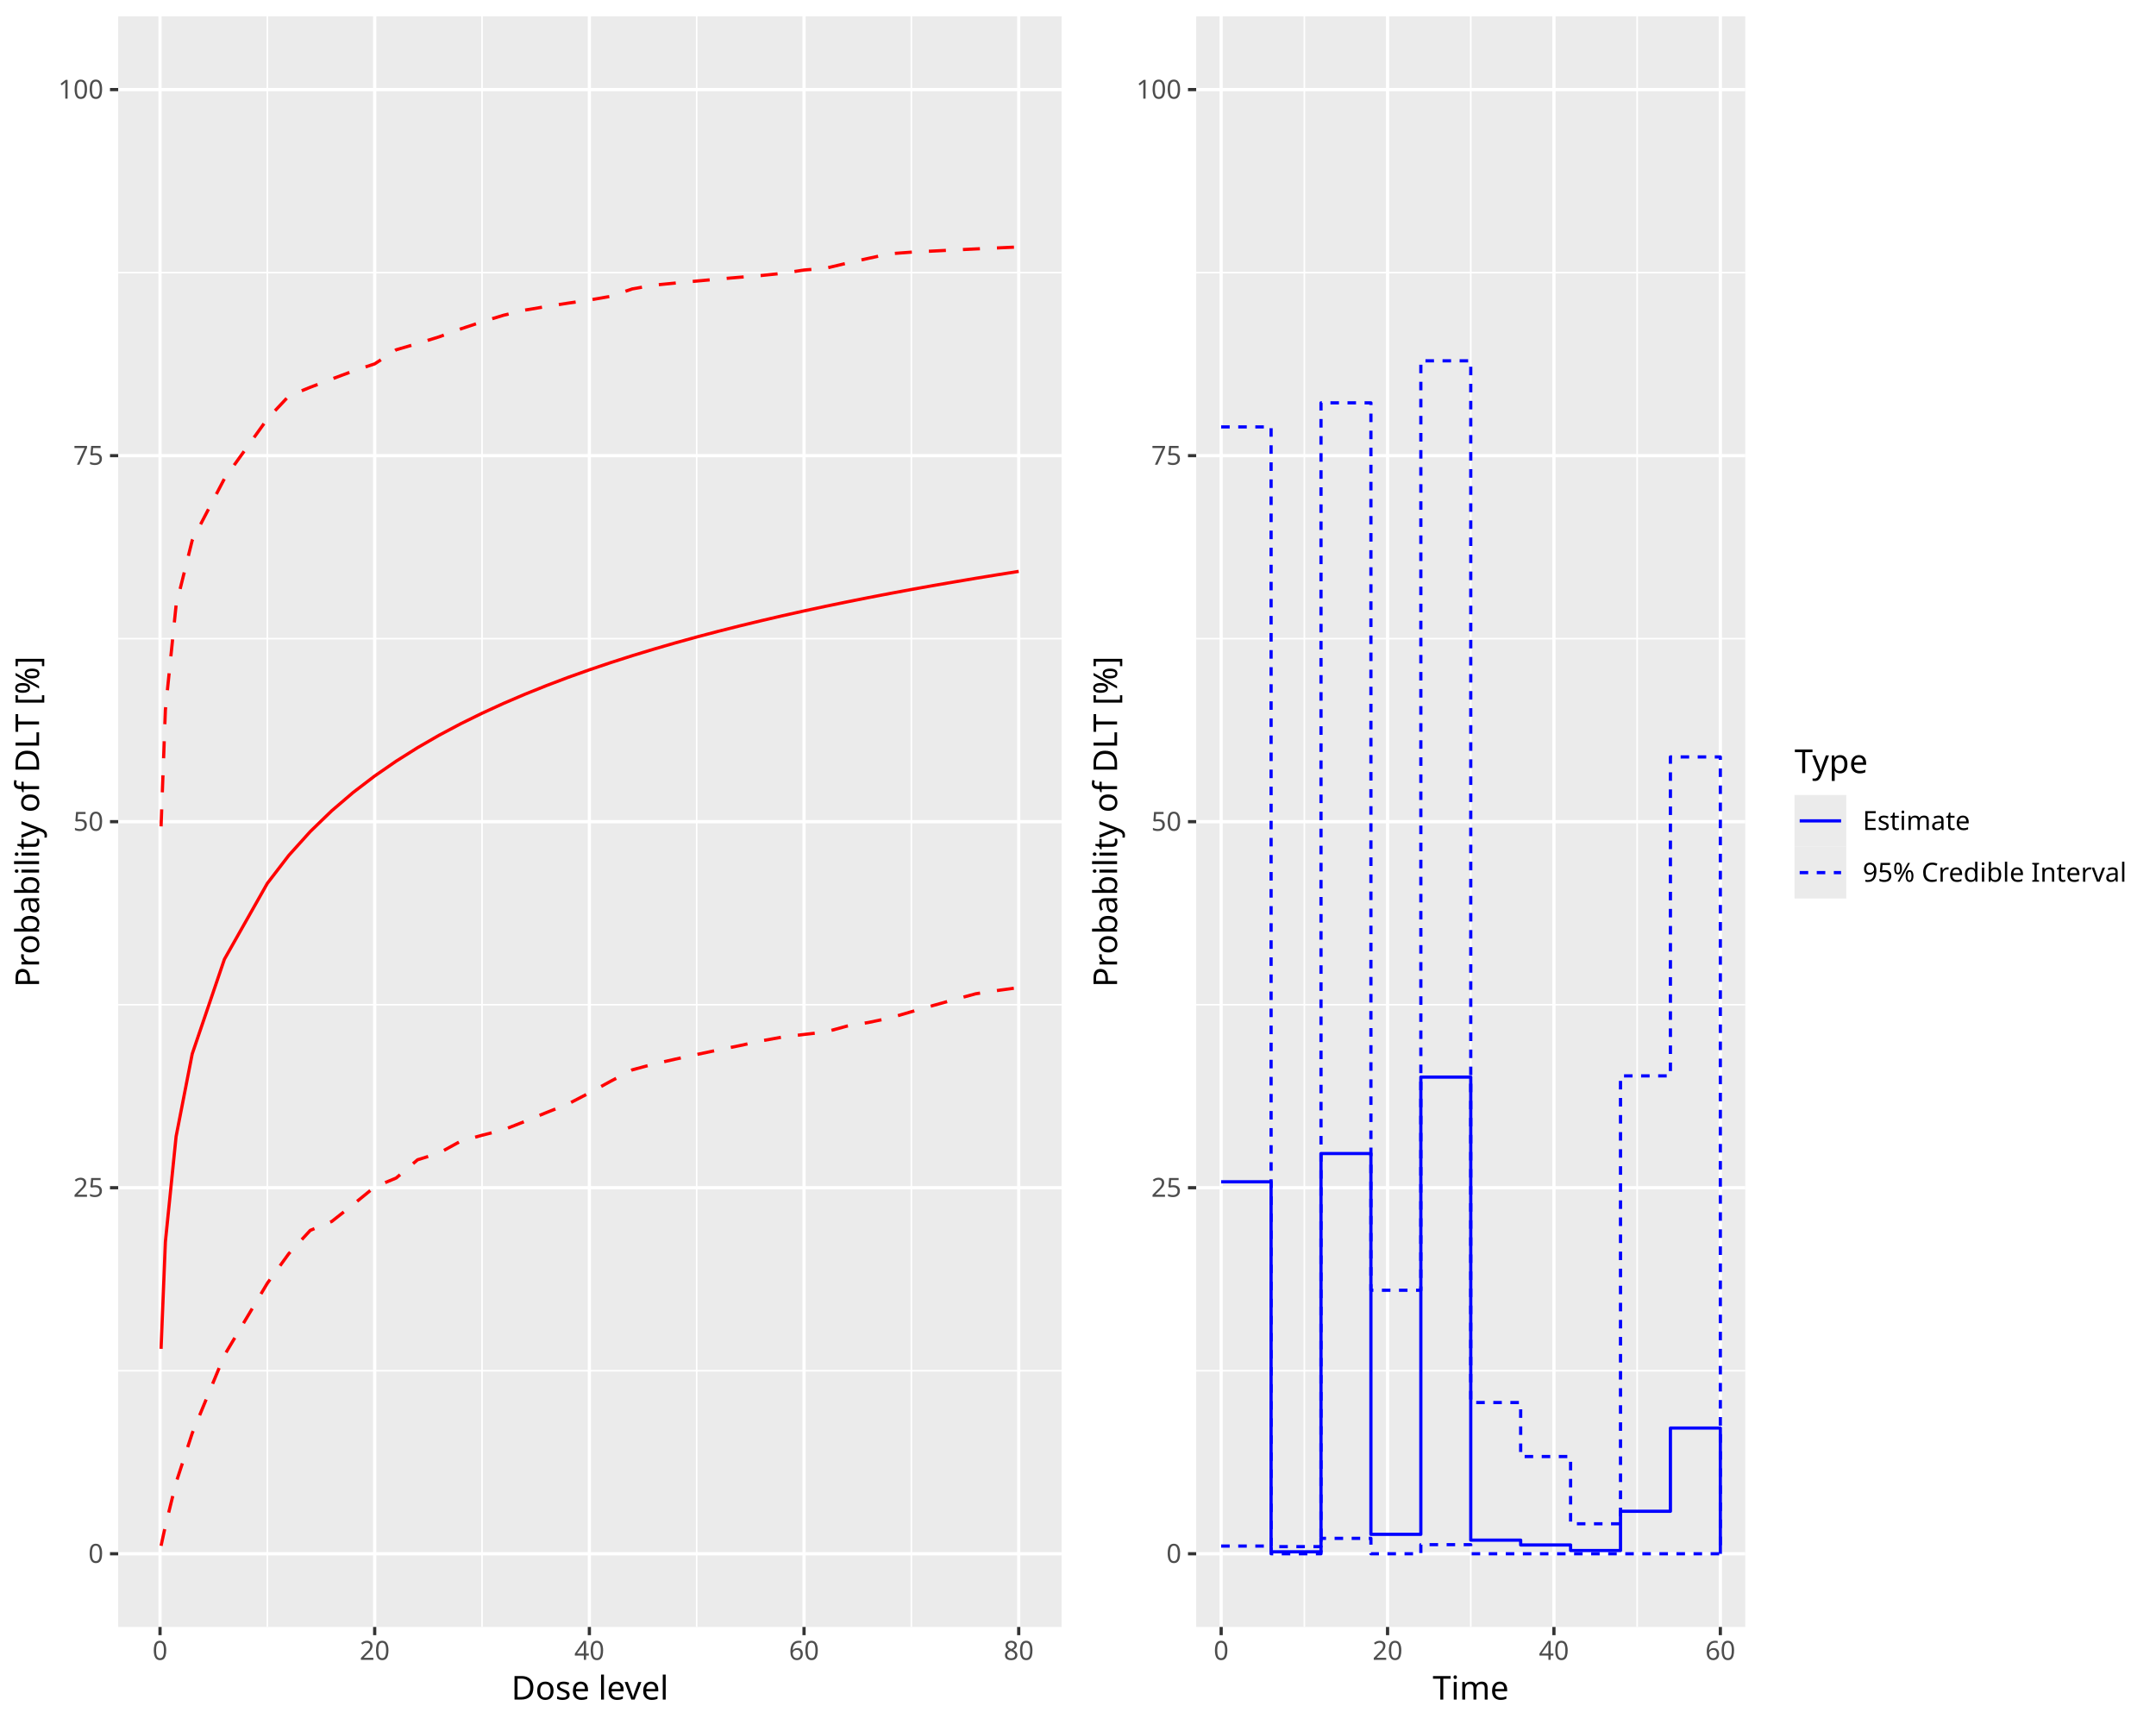
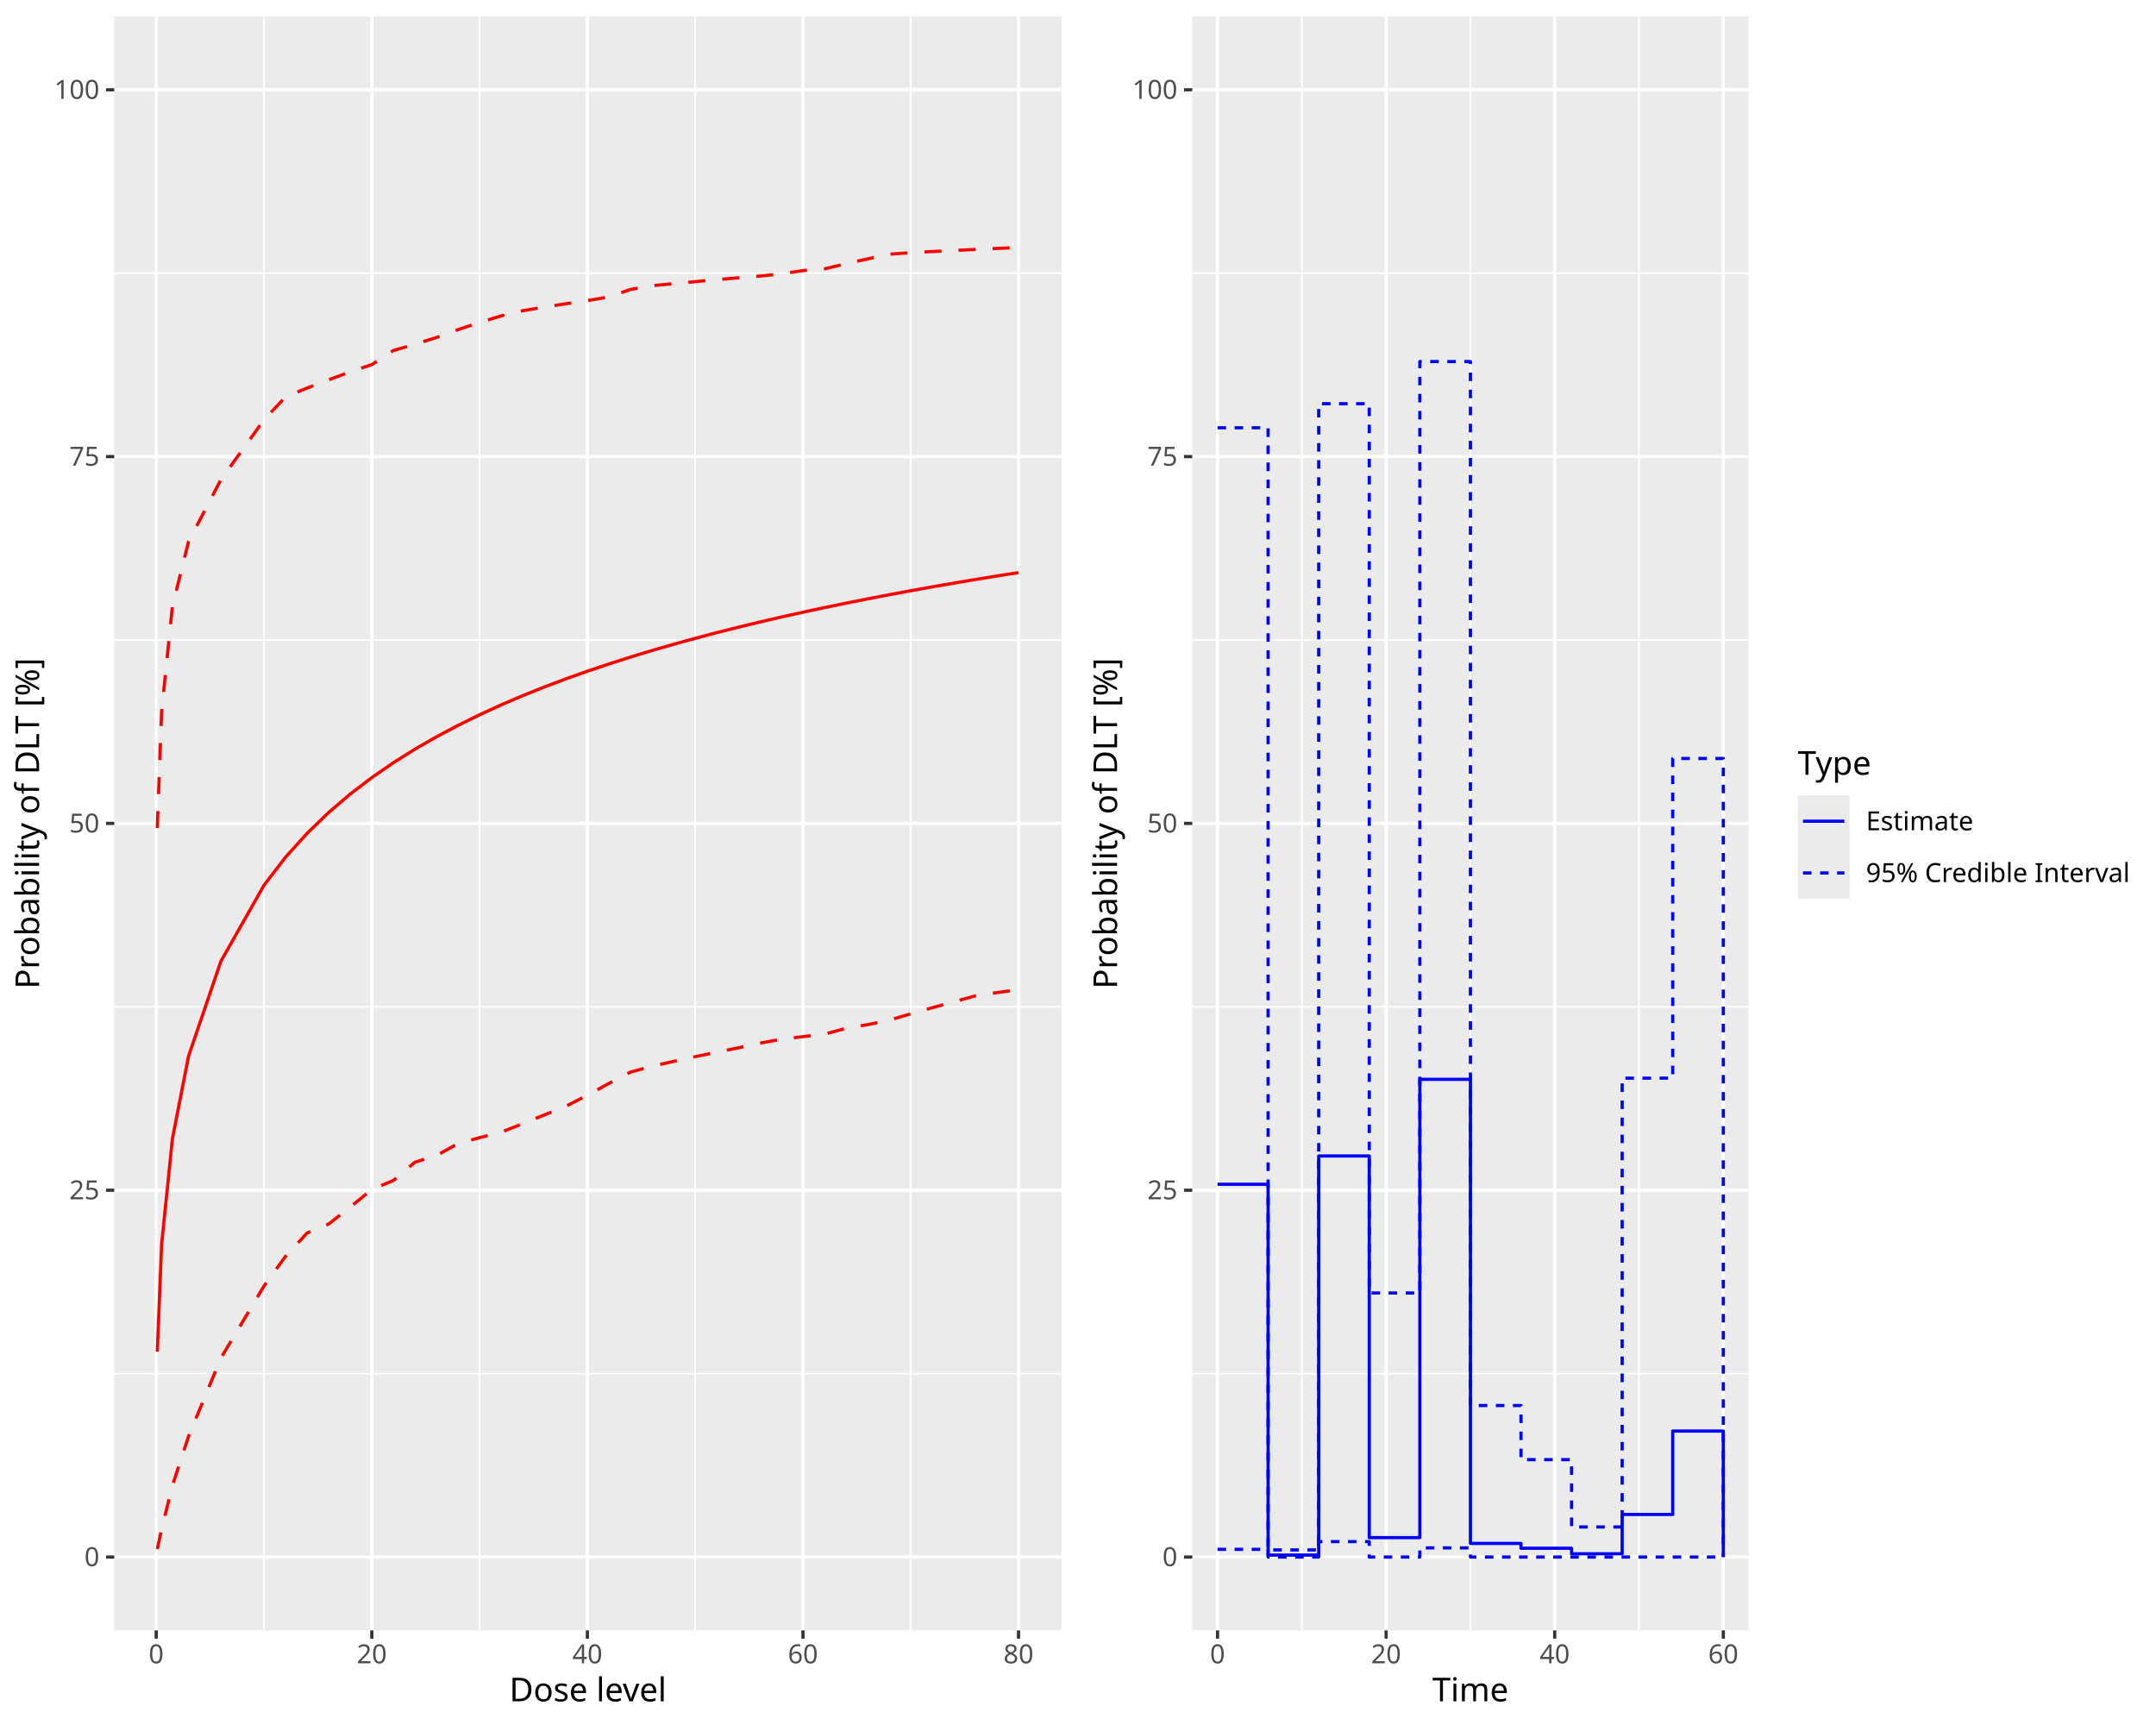
<svg xmlns="http://www.w3.org/2000/svg" class="svglite" data-engine-version="2.0" width="720.00pt" height="576.00pt" viewBox="0 0 720.00 576.00">
  <defs>
    <style type="text/css">
    .svglite line, .svglite polyline, .svglite polygon, .svglite path, .svglite rect, .svglite circle {
      fill: none;
      stroke: #000000;
      stroke-linecap: round;
      stroke-linejoin: round;
      stroke-miterlimit: 10.00;
    }
  </style>
  </defs>
  <rect width="100%" height="100%" style="stroke: none; fill: #FFFFFF;" />
  <defs>
    <clipPath id="cpMC4wMHw3MjAuMDB8MC4wMHw1NzYuMDA=">
      <rect x="0.00" y="0.00" width="720.00" height="576.00" />
    </clipPath>
  </defs>
  <g clip-path="url(#cpMC4wMHw3MjAuMDB8MC4wMHw1NzYuMDA=)">
</g>
  <defs>
    <clipPath id="cpMC4wMHwzNjAuMDB8MC4wMHw1NzYuMDA=">
-       <rect x="0" y="0.00" width="360.00" height="576.00" />
+       <rect x="0.00" y="0.00" width="360.00" height="576.00" />
    </clipPath>
  </defs>
  <g clip-path="url(#cpMC4wMHwzNjAuMDB8MC4wMHw1NzYuMDA=)">
-     <rect x="0" y="0.00" width="360.00" height="576.00" style="stroke-width: 1.07; stroke: #FFFFFF; fill: #FFFFFF;" />
+     <rect x="0.00" y="0.00" width="360.00" height="576.00" style="stroke-width: 1.07; stroke: #FFFFFF; fill: #FFFFFF;" />
  </g>
  <g clip-path="url(#cpMC4wMHw3MjAuMDB8MC4wMHw1NzYuMDA=)">
</g>
  <defs>
-     <clipPath id="cpMzkuNDd8MzU0LjUyfDUuNDh8NTQzLjI3">
-       <rect x="39.47" y="5.48" width="315.05" height="537.79" />
+     <clipPath id="cpMzguMTV8MzU0LjUyfDUuNDh8NTQ0LjQy">
+       <rect x="38.15" y="5.48" width="316.37" height="538.94" />
    </clipPath>
  </defs>
-   <g clip-path="url(#cpMzkuNDd8MzU0LjUyfDUuNDh8NTQzLjI3)">
-     <rect x="39.47" y="5.48" width="315.05" height="537.79" style="stroke-width: 1.07; stroke: none; fill: #EBEBEB;" />
-     <polyline points="39.47,457.71 354.52,457.71 " style="stroke-width: 0.53; stroke: #FFFFFF; stroke-linecap: butt;" />
-     <polyline points="39.47,335.49 354.52,335.49 " style="stroke-width: 0.53; stroke: #FFFFFF; stroke-linecap: butt;" />
-     <polyline points="39.47,213.26 354.52,213.26 " style="stroke-width: 0.53; stroke: #FFFFFF; stroke-linecap: butt;" />
-     <polyline points="39.47,91.04 354.52,91.04 " style="stroke-width: 0.53; stroke: #FFFFFF; stroke-linecap: butt;" />
-     <polyline points="89.28,543.27 89.28,5.48 " style="stroke-width: 0.53; stroke: #FFFFFF; stroke-linecap: butt;" />
-     <polyline points="160.97,543.27 160.97,5.48 " style="stroke-width: 0.53; stroke: #FFFFFF; stroke-linecap: butt;" />
-     <polyline points="232.66,543.27 232.66,5.48 " style="stroke-width: 0.53; stroke: #FFFFFF; stroke-linecap: butt;" />
-     <polyline points="304.35,543.27 304.35,5.48 " style="stroke-width: 0.53; stroke: #FFFFFF; stroke-linecap: butt;" />
-     <polyline points="39.47,518.82 354.52,518.82 " style="stroke-width: 1.07; stroke: #FFFFFF; stroke-linecap: butt;" />
-     <polyline points="39.47,396.60 354.52,396.60 " style="stroke-width: 1.07; stroke: #FFFFFF; stroke-linecap: butt;" />
-     <polyline points="39.47,274.37 354.52,274.37 " style="stroke-width: 1.07; stroke: #FFFFFF; stroke-linecap: butt;" />
-     <polyline points="39.47,152.15 354.52,152.15 " style="stroke-width: 1.07; stroke: #FFFFFF; stroke-linecap: butt;" />
-     <polyline points="39.47,29.92 354.52,29.92 " style="stroke-width: 1.07; stroke: #FFFFFF; stroke-linecap: butt;" />
-     <polyline points="53.44,543.27 53.44,5.48 " style="stroke-width: 1.07; stroke: #FFFFFF; stroke-linecap: butt;" />
-     <polyline points="125.13,543.27 125.13,5.48 " style="stroke-width: 1.07; stroke: #FFFFFF; stroke-linecap: butt;" />
-     <polyline points="196.82,543.27 196.82,5.48 " style="stroke-width: 1.07; stroke: #FFFFFF; stroke-linecap: butt;" />
-     <polyline points="268.51,543.27 268.51,5.48 " style="stroke-width: 1.07; stroke: #FFFFFF; stroke-linecap: butt;" />
-     <polyline points="340.20,543.27 340.20,5.48 " style="stroke-width: 1.07; stroke: #FFFFFF; stroke-linecap: butt;" />
-     <polyline points="53.79,516.16 55.23,509.53 58.81,495.04 64.19,478.59 74.94,452.53 89.28,428.49 96.45,418.61 103.62,410.83 110.79,407.86 117.96,402.19 125.13,396.33 132.30,393.36 139.46,387.26 146.63,385.03 153.80,381.07 160.97,379.08 168.14,377.26 175.31,374.44 182.48,371.50 189.65,368.65 196.82,364.93 203.99,361.01 211.16,357.23 218.33,355.29 225.49,353.67 232.66,352.11 239.83,350.60 247.00,349.15 254.17,347.57 261.34,346.28 268.51,345.42 275.68,344.59 282.85,342.63 290.02,341.42 297.19,339.92 304.35,337.83 311.52,335.78 318.69,333.78 325.86,331.83 333.03,330.75 340.20,329.76 " style="stroke-width: 1.07; stroke: #FF0000; stroke-dasharray: 5.69,5.69; stroke-linecap: butt;" />
-     <polyline points="53.79,450.39 55.23,414.67 58.81,379.48 64.19,351.91 74.94,320.31 89.28,294.96 96.45,285.62 103.62,277.66 110.79,270.72 117.96,264.59 125.13,259.11 132.30,254.16 139.46,249.65 146.63,245.51 153.80,241.70 160.97,238.17 168.14,234.88 175.31,231.81 182.48,228.93 189.65,226.21 196.82,223.66 203.99,221.24 211.16,218.94 218.33,216.76 225.49,214.68 232.66,212.70 239.83,210.81 247.00,209.00 254.17,207.27 261.34,205.60 268.51,204.00 275.68,202.46 282.85,200.98 290.02,199.55 297.19,198.17 304.35,196.84 311.52,195.55 318.69,194.31 325.86,193.10 333.03,191.93 340.20,190.79 " style="stroke-width: 1.07; stroke: #FF0000; stroke-linecap: butt;" />
-     <polyline points="53.79,275.94 55.23,237.07 58.81,202.07 64.19,180.44 74.94,159.84 89.28,139.89 96.45,132.23 103.62,129.31 110.79,126.56 117.96,123.89 125.13,121.50 132.30,116.80 139.46,114.70 146.63,112.48 153.80,109.85 160.97,107.46 168.14,105.27 175.31,103.54 182.48,102.34 189.65,101.23 196.82,100.19 203.99,98.93 211.16,96.47 218.33,95.22 225.49,94.52 232.66,93.85 239.83,93.19 247.00,92.58 254.17,92.00 261.34,91.26 268.51,90.16 275.68,89.59 282.85,87.87 290.02,86.26 297.19,84.73 304.35,84.20 311.52,83.83 318.69,83.47 325.86,83.12 333.03,82.79 340.20,82.46 " style="stroke-width: 1.07; stroke: #FF0000; stroke-dasharray: 5.69,5.69; stroke-linecap: butt;" />
+   <g clip-path="url(#cpMzguMTV8MzU0LjUyfDUuNDh8NTQ0LjQy)">
+     <rect x="38.15" y="5.48" width="316.37" height="538.94" style="stroke-width: 1.07; stroke: none; fill: #EBEBEB;" />
+     <polyline points="38.15,458.68 354.52,458.68 " style="stroke-width: 0.53; stroke: #FFFFFF; stroke-linecap: butt;" />
+     <polyline points="38.15,336.19 354.52,336.19 " style="stroke-width: 0.53; stroke: #FFFFFF; stroke-linecap: butt;" />
+     <polyline points="38.15,213.71 354.52,213.71 " style="stroke-width: 0.53; stroke: #FFFFFF; stroke-linecap: butt;" />
+     <polyline points="38.15,91.22 354.52,91.22 " style="stroke-width: 0.53; stroke: #FFFFFF; stroke-linecap: butt;" />
+     <polyline points="88.17,544.42 88.17,5.48 " style="stroke-width: 0.53; stroke: #FFFFFF; stroke-linecap: butt;" />
+     <polyline points="160.16,544.42 160.16,5.48 " style="stroke-width: 0.53; stroke: #FFFFFF; stroke-linecap: butt;" />
+     <polyline points="232.15,544.42 232.15,5.48 " style="stroke-width: 0.53; stroke: #FFFFFF; stroke-linecap: butt;" />
+     <polyline points="304.14,544.42 304.14,5.48 " style="stroke-width: 0.53; stroke: #FFFFFF; stroke-linecap: butt;" />
+     <polyline points="38.15,519.92 354.52,519.92 " style="stroke-width: 1.07; stroke: #FFFFFF; stroke-linecap: butt;" />
+     <polyline points="38.15,397.43 354.52,397.43 " style="stroke-width: 1.07; stroke: #FFFFFF; stroke-linecap: butt;" />
+     <polyline points="38.15,274.95 354.52,274.95 " style="stroke-width: 1.07; stroke: #FFFFFF; stroke-linecap: butt;" />
+     <polyline points="38.15,152.46 354.52,152.46 " style="stroke-width: 1.07; stroke: #FFFFFF; stroke-linecap: butt;" />
+     <polyline points="38.15,29.98 354.52,29.98 " style="stroke-width: 1.07; stroke: #FFFFFF; stroke-linecap: butt;" />
+     <polyline points="52.17,544.42 52.17,5.48 " style="stroke-width: 1.07; stroke: #FFFFFF; stroke-linecap: butt;" />
+     <polyline points="124.17,544.42 124.17,5.48 " style="stroke-width: 1.07; stroke: #FFFFFF; stroke-linecap: butt;" />
+     <polyline points="196.16,544.42 196.16,5.48 " style="stroke-width: 1.07; stroke: #FFFFFF; stroke-linecap: butt;" />
+     <polyline points="268.15,544.42 268.15,5.48 " style="stroke-width: 1.07; stroke: #FFFFFF; stroke-linecap: butt;" />
+     <polyline points="340.14,544.42 340.14,5.48 " style="stroke-width: 1.07; stroke: #FFFFFF; stroke-linecap: butt;" />
+     <polyline points="52.53,517.25 53.97,510.61 57.57,496.09 62.97,479.60 73.77,453.48 88.17,429.40 95.37,419.49 102.57,411.70 109.77,408.72 116.97,403.04 124.17,397.17 131.36,394.19 138.56,388.08 145.76,385.85 152.96,381.87 160.16,379.88 167.36,378.05 174.56,375.22 181.76,372.29 188.96,369.42 196.16,365.70 203.36,361.77 210.56,357.98 217.75,356.03 224.95,354.41 232.15,352.85 239.35,351.34 246.55,349.89 253.75,348.31 260.95,347.01 268.15,346.15 275.35,345.32 282.55,343.35 289.75,342.14 296.95,340.64 304.14,338.54 311.34,336.49 318.54,334.49 325.74,332.53 332.94,331.44 340.14,330.45 " style="stroke-width: 1.07; stroke: #FF0000; stroke-dasharray: 5.69,5.69; stroke-linecap: butt;" />
+     <polyline points="52.53,451.34 53.97,415.54 57.57,380.28 62.97,352.65 73.77,320.98 88.17,295.58 95.37,286.22 102.57,278.24 109.77,271.29 116.97,265.14 124.17,259.65 131.36,254.69 138.56,250.17 145.76,246.03 152.96,242.21 160.16,238.67 167.36,235.37 174.56,232.29 181.76,229.40 188.96,226.69 196.16,224.12 203.36,221.70 210.56,219.40 217.75,217.21 224.95,215.13 232.15,213.15 239.35,211.25 246.55,209.44 253.75,207.70 260.95,206.03 268.15,204.43 275.35,202.89 282.55,201.40 289.75,199.97 296.95,198.59 304.14,197.25 311.34,195.96 318.54,194.71 325.74,193.50 332.94,192.33 340.14,191.19 " style="stroke-width: 1.07; stroke: #FF0000; stroke-linecap: butt;" />
+     <polyline points="52.53,276.52 53.97,237.56 57.57,202.49 62.97,180.82 73.77,160.17 88.17,140.17 95.37,132.50 102.57,129.57 109.77,126.82 116.97,124.15 124.17,121.75 131.36,117.04 138.56,114.94 145.76,112.71 152.96,110.07 160.16,107.67 167.36,105.48 174.56,103.75 181.76,102.55 188.96,101.43 196.16,100.39 203.36,99.13 210.56,96.66 217.75,95.41 224.95,94.71 232.15,94.04 239.35,93.38 246.55,92.77 253.75,92.19 260.95,91.45 268.15,90.34 275.35,89.77 282.55,88.05 289.75,86.44 296.95,84.89 304.14,84.37 311.34,83.99 318.54,83.64 325.74,83.29 332.94,82.95 340.14,82.63 " style="stroke-width: 1.07; stroke: #FF0000; stroke-dasharray: 5.69,5.69; stroke-linecap: butt;" />
  </g>
  <g clip-path="url(#cpMC4wMHw3MjAuMDB8MC4wMHw1NzYuMDA=)">
-     <text x="34.54" y="521.85" text-anchor="end" style="font-size: 8.80px; fill: #4D4D4D; font-family: sans;" textLength="4.89px" lengthAdjust="spacingAndGlyphs">0</text>
-     <text x="34.54" y="399.63" text-anchor="end" style="font-size: 8.80px; fill: #4D4D4D; font-family: sans;" textLength="9.79px" lengthAdjust="spacingAndGlyphs">25</text>
-     <text x="34.54" y="277.40" text-anchor="end" style="font-size: 8.80px; fill: #4D4D4D; font-family: sans;" textLength="9.79px" lengthAdjust="spacingAndGlyphs">50</text>
-     <text x="34.54" y="155.18" text-anchor="end" style="font-size: 8.80px; fill: #4D4D4D; font-family: sans;" textLength="9.79px" lengthAdjust="spacingAndGlyphs">75</text>
-     <text x="34.54" y="32.95" text-anchor="end" style="font-size: 8.80px; fill: #4D4D4D; font-family: sans;" textLength="14.68px" lengthAdjust="spacingAndGlyphs">100</text>
-     <polyline points="36.73,518.82 39.47,518.82 " style="stroke-width: 1.07; stroke: #333333; stroke-linecap: butt;" />
-     <polyline points="36.73,396.60 39.47,396.60 " style="stroke-width: 1.07; stroke: #333333; stroke-linecap: butt;" />
-     <polyline points="36.73,274.37 39.47,274.37 " style="stroke-width: 1.07; stroke: #333333; stroke-linecap: butt;" />
-     <polyline points="36.73,152.15 39.47,152.15 " style="stroke-width: 1.07; stroke: #333333; stroke-linecap: butt;" />
-     <polyline points="36.73,29.92 39.47,29.92 " style="stroke-width: 1.07; stroke: #333333; stroke-linecap: butt;" />
-     <polyline points="53.44,546.01 53.44,543.27 " style="stroke-width: 1.07; stroke: #333333; stroke-linecap: butt;" />
-     <polyline points="125.13,546.01 125.13,543.27 " style="stroke-width: 1.07; stroke: #333333; stroke-linecap: butt;" />
-     <polyline points="196.82,546.01 196.82,543.27 " style="stroke-width: 1.07; stroke: #333333; stroke-linecap: butt;" />
-     <polyline points="268.51,546.01 268.51,543.27 " style="stroke-width: 1.07; stroke: #333333; stroke-linecap: butt;" />
-     <polyline points="340.20,546.01 340.20,543.27 " style="stroke-width: 1.07; stroke: #333333; stroke-linecap: butt;" />
-     <text x="53.44" y="554.25" text-anchor="middle" style="font-size: 8.80px; fill: #4D4D4D; font-family: sans;" textLength="4.89px" lengthAdjust="spacingAndGlyphs">0</text>
-     <text x="125.13" y="554.25" text-anchor="middle" style="font-size: 8.80px; fill: #4D4D4D; font-family: sans;" textLength="9.79px" lengthAdjust="spacingAndGlyphs">20</text>
-     <text x="196.82" y="554.25" text-anchor="middle" style="font-size: 8.80px; fill: #4D4D4D; font-family: sans;" textLength="9.79px" lengthAdjust="spacingAndGlyphs">40</text>
-     <text x="268.51" y="554.25" text-anchor="middle" style="font-size: 8.80px; fill: #4D4D4D; font-family: sans;" textLength="9.79px" lengthAdjust="spacingAndGlyphs">60</text>
-     <text x="340.20" y="554.25" text-anchor="middle" style="font-size: 8.80px; fill: #4D4D4D; font-family: sans;" textLength="9.79px" lengthAdjust="spacingAndGlyphs">80</text>
-     <text x="197.00" y="567.52" text-anchor="middle" style="font-size: 11.00px; font-family: sans;" textLength="51.37px" lengthAdjust="spacingAndGlyphs">Dose level</text>
-     <text transform="translate(13.05,274.37) rotate(-90)" text-anchor="middle" style="font-size: 11.00px; font-family: sans;" textLength="106.38px" lengthAdjust="spacingAndGlyphs">Probability of DLT [%]</text>
+     <text x="33.22" y="522.95" text-anchor="end" style="font-size: 8.80px; fill: #4D4D4D; font-family: sans;" textLength="4.89px" lengthAdjust="spacingAndGlyphs">0</text>
+     <text x="33.22" y="400.46" text-anchor="end" style="font-size: 8.80px; fill: #4D4D4D; font-family: sans;" textLength="9.79px" lengthAdjust="spacingAndGlyphs">25</text>
+     <text x="33.22" y="277.98" text-anchor="end" style="font-size: 8.80px; fill: #4D4D4D; font-family: sans;" textLength="9.79px" lengthAdjust="spacingAndGlyphs">50</text>
+     <text x="33.22" y="155.49" text-anchor="end" style="font-size: 8.80px; fill: #4D4D4D; font-family: sans;" textLength="9.79px" lengthAdjust="spacingAndGlyphs">75</text>
+     <text x="33.22" y="33.00" text-anchor="end" style="font-size: 8.80px; fill: #4D4D4D; font-family: sans;" textLength="14.68px" lengthAdjust="spacingAndGlyphs">100</text>
+     <polyline points="35.41,519.92 38.15,519.92 " style="stroke-width: 1.07; stroke: #333333; stroke-linecap: butt;" />
+     <polyline points="35.41,397.43 38.15,397.43 " style="stroke-width: 1.07; stroke: #333333; stroke-linecap: butt;" />
+     <polyline points="35.41,274.95 38.15,274.95 " style="stroke-width: 1.07; stroke: #333333; stroke-linecap: butt;" />
+     <polyline points="35.41,152.46 38.15,152.46 " style="stroke-width: 1.07; stroke: #333333; stroke-linecap: butt;" />
+     <polyline points="35.41,29.98 38.15,29.98 " style="stroke-width: 1.07; stroke: #333333; stroke-linecap: butt;" />
+     <polyline points="52.17,547.16 52.17,544.42 " style="stroke-width: 1.07; stroke: #333333; stroke-linecap: butt;" />
+     <polyline points="124.17,547.16 124.17,544.42 " style="stroke-width: 1.07; stroke: #333333; stroke-linecap: butt;" />
+     <polyline points="196.16,547.16 196.16,544.42 " style="stroke-width: 1.07; stroke: #333333; stroke-linecap: butt;" />
+     <polyline points="268.15,547.16 268.15,544.42 " style="stroke-width: 1.07; stroke: #333333; stroke-linecap: butt;" />
+     <polyline points="340.14,547.16 340.14,544.42 " style="stroke-width: 1.07; stroke: #333333; stroke-linecap: butt;" />
+     <text x="52.17" y="555.40" text-anchor="middle" style="font-size: 8.80px; fill: #4D4D4D; font-family: sans;" textLength="4.89px" lengthAdjust="spacingAndGlyphs">0</text>
+     <text x="124.17" y="555.40" text-anchor="middle" style="font-size: 8.80px; fill: #4D4D4D; font-family: sans;" textLength="9.79px" lengthAdjust="spacingAndGlyphs">20</text>
+     <text x="196.16" y="555.40" text-anchor="middle" style="font-size: 8.80px; fill: #4D4D4D; font-family: sans;" textLength="9.79px" lengthAdjust="spacingAndGlyphs">40</text>
+     <text x="268.15" y="555.40" text-anchor="middle" style="font-size: 8.80px; fill: #4D4D4D; font-family: sans;" textLength="9.79px" lengthAdjust="spacingAndGlyphs">60</text>
+     <text x="340.14" y="555.40" text-anchor="middle" style="font-size: 8.80px; fill: #4D4D4D; font-family: sans;" textLength="9.79px" lengthAdjust="spacingAndGlyphs">80</text>
+     <text x="196.34" y="568.10" text-anchor="middle" style="font-size: 11.00px; font-family: sans;" textLength="51.37px" lengthAdjust="spacingAndGlyphs">Dose level</text>
+     <text transform="translate(13.05,274.95) rotate(-90)" text-anchor="middle" style="font-size: 11.00px; font-family: sans;" textLength="106.38px" lengthAdjust="spacingAndGlyphs">Probability of DLT [%]</text>
  </g>
  <defs>
    <clipPath id="cpMzYwLjAwfDcyMC4wMHwwLjAwfDU3Ni4wMA==">
      <rect x="360.00" y="0.00" width="360.00" height="576.00" />
    </clipPath>
  </defs>
  <g clip-path="url(#cpMzYwLjAwfDcyMC4wMHwwLjAwfDU3Ni4wMA==)">
    <rect x="360.00" y="0.00" width="360.00" height="576.00" style="stroke-width: 1.07; stroke: #FFFFFF; fill: #FFFFFF;" />
  </g>
  <g clip-path="url(#cpMC4wMHw3MjAuMDB8MC4wMHw1NzYuMDA=)">
</g>
  <defs>
-     <clipPath id="cpMzk5LjQ3fDU4Mi44NXw1LjQ4fDU0My4yNw==">
-       <rect x="399.47" y="5.48" width="183.37" height="537.79" />
+     <clipPath id="cpMzk4LjE1fDU4My45NXw1LjQ4fDU0NC40Mg==">
+       <rect x="398.15" y="5.48" width="185.79" height="538.94" />
    </clipPath>
  </defs>
-   <g clip-path="url(#cpMzk5LjQ3fDU4Mi44NXw1LjQ4fDU0My4yNw==)">
-     <rect x="399.47" y="5.48" width="183.37" height="537.79" style="stroke-width: 1.07; stroke: none; fill: #EBEBEB;" />
-     <polyline points="399.47,457.71 582.85,457.71 " style="stroke-width: 0.53; stroke: #FFFFFF; stroke-linecap: butt;" />
-     <polyline points="399.47,335.49 582.85,335.49 " style="stroke-width: 0.53; stroke: #FFFFFF; stroke-linecap: butt;" />
-     <polyline points="399.47,213.26 582.85,213.26 " style="stroke-width: 0.53; stroke: #FFFFFF; stroke-linecap: butt;" />
-     <polyline points="399.47,91.04 582.85,91.04 " style="stroke-width: 0.53; stroke: #FFFFFF; stroke-linecap: butt;" />
-     <polyline points="435.59,543.27 435.59,5.48 " style="stroke-width: 0.53; stroke: #FFFFFF; stroke-linecap: butt;" />
-     <polyline points="491.16,543.27 491.16,5.48 " style="stroke-width: 0.53; stroke: #FFFFFF; stroke-linecap: butt;" />
-     <polyline points="546.73,543.27 546.73,5.48 " style="stroke-width: 0.53; stroke: #FFFFFF; stroke-linecap: butt;" />
-     <polyline points="399.47,518.82 582.85,518.82 " style="stroke-width: 1.07; stroke: #FFFFFF; stroke-linecap: butt;" />
-     <polyline points="399.47,396.60 582.85,396.60 " style="stroke-width: 1.07; stroke: #FFFFFF; stroke-linecap: butt;" />
-     <polyline points="399.47,274.37 582.85,274.37 " style="stroke-width: 1.07; stroke: #FFFFFF; stroke-linecap: butt;" />
-     <polyline points="399.47,152.15 582.85,152.15 " style="stroke-width: 1.07; stroke: #FFFFFF; stroke-linecap: butt;" />
-     <polyline points="399.47,29.92 582.85,29.92 " style="stroke-width: 1.07; stroke: #FFFFFF; stroke-linecap: butt;" />
-     <polyline points="407.81,543.27 407.81,5.48 " style="stroke-width: 1.07; stroke: #FFFFFF; stroke-linecap: butt;" />
-     <polyline points="463.38,543.27 463.38,5.48 " style="stroke-width: 1.07; stroke: #FFFFFF; stroke-linecap: butt;" />
-     <polyline points="518.94,543.27 518.94,5.48 " style="stroke-width: 1.07; stroke: #FFFFFF; stroke-linecap: butt;" />
-     <polyline points="574.51,543.27 574.51,5.48 " style="stroke-width: 1.07; stroke: #FFFFFF; stroke-linecap: butt;" />
-     <polyline points="407.81,516.25 424.48,516.25 424.48,518.82 441.15,518.82 441.15,513.67 457.82,513.67 457.82,518.82 474.49,518.82 474.49,515.78 491.16,515.78 491.16,518.82 507.83,518.82 507.83,518.82 524.50,518.82 524.50,518.82 541.17,518.82 541.17,518.82 557.84,518.82 557.84,518.82 574.51,518.82 574.51,518.82 " style="stroke-width: 1.07; stroke: #0000FF; stroke-dasharray: 2.85,2.85; stroke-linecap: butt;" />
-     <polyline points="407.81,394.62 424.48,394.62 424.48,518.17 441.15,518.17 441.15,385.18 457.82,385.18 457.82,512.34 474.49,512.34 474.49,359.65 491.16,359.65 491.16,514.27 507.83,514.27 507.83,515.88 524.50,515.88 524.50,517.74 541.17,517.74 541.17,504.63 557.84,504.63 557.84,476.84 574.51,476.84 574.51,518.82 " style="stroke-width: 1.07; stroke: #0000FF; stroke-linecap: butt;" />
-     <polyline points="407.81,142.55 424.48,142.55 424.48,516.44 441.15,516.44 441.15,134.52 457.82,134.52 457.82,430.83 474.49,430.83 474.49,120.48 491.16,120.48 491.16,468.33 507.83,468.33 507.83,486.36 524.50,486.36 524.50,508.81 541.17,508.81 541.17,359.25 557.84,359.25 557.84,252.75 574.51,252.75 574.51,518.82 " style="stroke-width: 1.07; stroke: #0000FF; stroke-dasharray: 2.85,2.85; stroke-linecap: butt;" />
+   <g clip-path="url(#cpMzk4LjE1fDU4My45NXw1LjQ4fDU0NC40Mg==)">
+     <rect x="398.15" y="5.48" width="185.79" height="538.94" style="stroke-width: 1.07; stroke: none; fill: #EBEBEB;" />
+     <polyline points="398.15,458.68 583.95,458.68 " style="stroke-width: 0.53; stroke: #FFFFFF; stroke-linecap: butt;" />
+     <polyline points="398.15,336.19 583.95,336.19 " style="stroke-width: 0.53; stroke: #FFFFFF; stroke-linecap: butt;" />
+     <polyline points="398.15,213.71 583.95,213.71 " style="stroke-width: 0.53; stroke: #FFFFFF; stroke-linecap: butt;" />
+     <polyline points="398.15,91.22 583.95,91.22 " style="stroke-width: 0.53; stroke: #FFFFFF; stroke-linecap: butt;" />
+     <polyline points="434.75,544.42 434.75,5.48 " style="stroke-width: 0.53; stroke: #FFFFFF; stroke-linecap: butt;" />
+     <polyline points="491.05,544.42 491.05,5.48 " style="stroke-width: 0.53; stroke: #FFFFFF; stroke-linecap: butt;" />
+     <polyline points="547.35,544.42 547.35,5.48 " style="stroke-width: 0.53; stroke: #FFFFFF; stroke-linecap: butt;" />
+     <polyline points="398.15,519.92 583.95,519.92 " style="stroke-width: 1.07; stroke: #FFFFFF; stroke-linecap: butt;" />
+     <polyline points="398.15,397.43 583.95,397.43 " style="stroke-width: 1.07; stroke: #FFFFFF; stroke-linecap: butt;" />
+     <polyline points="398.15,274.95 583.95,274.95 " style="stroke-width: 1.07; stroke: #FFFFFF; stroke-linecap: butt;" />
+     <polyline points="398.15,152.46 583.95,152.46 " style="stroke-width: 1.07; stroke: #FFFFFF; stroke-linecap: butt;" />
+     <polyline points="398.15,29.98 583.95,29.98 " style="stroke-width: 1.07; stroke: #FFFFFF; stroke-linecap: butt;" />
+     <polyline points="406.60,544.42 406.60,5.48 " style="stroke-width: 1.07; stroke: #FFFFFF; stroke-linecap: butt;" />
+     <polyline points="462.90,544.42 462.90,5.48 " style="stroke-width: 1.07; stroke: #FFFFFF; stroke-linecap: butt;" />
+     <polyline points="519.20,544.42 519.20,5.48 " style="stroke-width: 1.07; stroke: #FFFFFF; stroke-linecap: butt;" />
+     <polyline points="575.50,544.42 575.50,5.48 " style="stroke-width: 1.07; stroke: #FFFFFF; stroke-linecap: butt;" />
+     <polyline points="406.60,517.34 423.49,517.34 423.49,519.92 440.38,519.92 440.38,514.76 457.27,514.76 457.27,519.92 474.16,519.92 474.16,516.87 491.05,516.87 491.05,519.92 507.94,519.92 507.94,519.92 524.83,519.92 524.83,519.92 541.72,519.92 541.72,519.92 558.61,519.92 558.61,519.92 575.50,519.92 575.50,519.92 " style="stroke-width: 1.07; stroke: #0000FF; stroke-dasharray: 2.85,2.85; stroke-linecap: butt;" />
+     <polyline points="406.60,395.45 423.49,395.45 423.49,519.27 440.38,519.27 440.38,385.99 457.27,385.99 457.27,513.43 474.16,513.43 474.16,360.41 491.05,360.41 491.05,515.36 507.94,515.36 507.94,516.98 524.83,516.98 524.83,518.83 541.72,518.83 541.72,505.70 558.61,505.70 558.61,477.85 575.50,477.85 575.50,519.92 " style="stroke-width: 1.07; stroke: #0000FF; stroke-linecap: butt;" />
+     <polyline points="406.60,142.84 423.49,142.84 423.49,517.53 440.38,517.53 440.38,134.80 457.27,134.80 457.27,431.74 474.16,431.74 474.16,120.73 491.05,120.73 491.05,469.32 507.94,469.32 507.94,487.39 524.83,487.39 524.83,509.88 541.72,509.88 541.72,360.01 558.61,360.01 558.61,253.27 575.50,253.27 575.50,519.92 " style="stroke-width: 1.07; stroke: #0000FF; stroke-dasharray: 2.85,2.85; stroke-linecap: butt;" />
  </g>
  <g clip-path="url(#cpMC4wMHw3MjAuMDB8MC4wMHw1NzYuMDA=)">
-     <text x="394.54" y="521.85" text-anchor="end" style="font-size: 8.80px; fill: #4D4D4D; font-family: sans;" textLength="4.89px" lengthAdjust="spacingAndGlyphs">0</text>
-     <text x="394.54" y="399.63" text-anchor="end" style="font-size: 8.80px; fill: #4D4D4D; font-family: sans;" textLength="9.79px" lengthAdjust="spacingAndGlyphs">25</text>
-     <text x="394.54" y="277.40" text-anchor="end" style="font-size: 8.80px; fill: #4D4D4D; font-family: sans;" textLength="9.79px" lengthAdjust="spacingAndGlyphs">50</text>
-     <text x="394.54" y="155.18" text-anchor="end" style="font-size: 8.80px; fill: #4D4D4D; font-family: sans;" textLength="9.79px" lengthAdjust="spacingAndGlyphs">75</text>
-     <text x="394.54" y="32.95" text-anchor="end" style="font-size: 8.80px; fill: #4D4D4D; font-family: sans;" textLength="14.68px" lengthAdjust="spacingAndGlyphs">100</text>
-     <polyline points="396.73,518.82 399.47,518.82 " style="stroke-width: 1.07; stroke: #333333; stroke-linecap: butt;" />
-     <polyline points="396.73,396.60 399.47,396.60 " style="stroke-width: 1.07; stroke: #333333; stroke-linecap: butt;" />
-     <polyline points="396.73,274.37 399.47,274.37 " style="stroke-width: 1.07; stroke: #333333; stroke-linecap: butt;" />
-     <polyline points="396.73,152.15 399.47,152.15 " style="stroke-width: 1.07; stroke: #333333; stroke-linecap: butt;" />
-     <polyline points="396.73,29.92 399.47,29.92 " style="stroke-width: 1.07; stroke: #333333; stroke-linecap: butt;" />
-     <polyline points="407.81,546.01 407.81,543.27 " style="stroke-width: 1.07; stroke: #333333; stroke-linecap: butt;" />
-     <polyline points="463.38,546.01 463.38,543.27 " style="stroke-width: 1.07; stroke: #333333; stroke-linecap: butt;" />
-     <polyline points="518.94,546.01 518.94,543.27 " style="stroke-width: 1.07; stroke: #333333; stroke-linecap: butt;" />
-     <polyline points="574.51,546.01 574.51,543.27 " style="stroke-width: 1.07; stroke: #333333; stroke-linecap: butt;" />
-     <text x="407.81" y="554.25" text-anchor="middle" style="font-size: 8.80px; fill: #4D4D4D; font-family: sans;" textLength="4.89px" lengthAdjust="spacingAndGlyphs">0</text>
-     <text x="463.38" y="554.25" text-anchor="middle" style="font-size: 8.80px; fill: #4D4D4D; font-family: sans;" textLength="9.79px" lengthAdjust="spacingAndGlyphs">20</text>
-     <text x="518.94" y="554.25" text-anchor="middle" style="font-size: 8.80px; fill: #4D4D4D; font-family: sans;" textLength="9.79px" lengthAdjust="spacingAndGlyphs">40</text>
-     <text x="574.51" y="554.25" text-anchor="middle" style="font-size: 8.80px; fill: #4D4D4D; font-family: sans;" textLength="9.79px" lengthAdjust="spacingAndGlyphs">60</text>
-     <text x="491.16" y="567.52" text-anchor="middle" style="font-size: 11.00px; font-family: sans;" textLength="24.45px" lengthAdjust="spacingAndGlyphs">Time</text>
-     <text transform="translate(373.05,274.37) rotate(-90)" text-anchor="middle" style="font-size: 11.00px; font-family: sans;" textLength="106.38px" lengthAdjust="spacingAndGlyphs">Probability of DLT [%]</text>
-     <rect x="593.81" y="243.24" width="120.71" height="62.26" style="stroke-width: 1.07; stroke: none; fill: #FFFFFF;" />
-     <text x="599.29" y="258.14" style="font-size: 11.00px; font-family: sans;" textLength="24.46px" lengthAdjust="spacingAndGlyphs">Type</text>
-     <rect x="599.29" y="265.46" width="17.28" height="17.28" style="stroke-width: 1.07; stroke: none; fill: #EBEBEB;" />
-     <line x1="601.01" y1="274.10" x2="614.84" y2="274.10" style="stroke-width: 1.07; stroke: #0000FF; stroke-linecap: butt;" />
-     <rect x="599.29" y="282.74" width="17.28" height="17.28" style="stroke-width: 1.07; stroke: none; fill: #EBEBEB;" />
-     <line x1="601.01" y1="291.38" x2="614.84" y2="291.38" style="stroke-width: 1.07; stroke: #0000FF; stroke-dasharray: 2.85,2.85; stroke-linecap: butt;" />
-     <text x="622.05" y="277.13" style="font-size: 8.80px; font-family: sans;" textLength="34.24px" lengthAdjust="spacingAndGlyphs">Estimate</text>
-     <text x="622.05" y="294.41" style="font-size: 8.80px; font-family: sans;" textLength="84.14px" lengthAdjust="spacingAndGlyphs">95% Credible Interval</text>
+     <text x="393.22" y="522.95" text-anchor="end" style="font-size: 8.80px; fill: #4D4D4D; font-family: sans;" textLength="4.89px" lengthAdjust="spacingAndGlyphs">0</text>
+     <text x="393.22" y="400.46" text-anchor="end" style="font-size: 8.80px; fill: #4D4D4D; font-family: sans;" textLength="9.79px" lengthAdjust="spacingAndGlyphs">25</text>
+     <text x="393.22" y="277.98" text-anchor="end" style="font-size: 8.80px; fill: #4D4D4D; font-family: sans;" textLength="9.79px" lengthAdjust="spacingAndGlyphs">50</text>
+     <text x="393.22" y="155.49" text-anchor="end" style="font-size: 8.80px; fill: #4D4D4D; font-family: sans;" textLength="9.79px" lengthAdjust="spacingAndGlyphs">75</text>
+     <text x="393.22" y="33.00" text-anchor="end" style="font-size: 8.80px; fill: #4D4D4D; font-family: sans;" textLength="14.68px" lengthAdjust="spacingAndGlyphs">100</text>
+     <polyline points="395.41,519.92 398.15,519.92 " style="stroke-width: 1.07; stroke: #333333; stroke-linecap: butt;" />
+     <polyline points="395.41,397.43 398.15,397.43 " style="stroke-width: 1.07; stroke: #333333; stroke-linecap: butt;" />
+     <polyline points="395.41,274.95 398.15,274.95 " style="stroke-width: 1.07; stroke: #333333; stroke-linecap: butt;" />
+     <polyline points="395.41,152.46 398.15,152.46 " style="stroke-width: 1.07; stroke: #333333; stroke-linecap: butt;" />
+     <polyline points="395.41,29.98 398.15,29.98 " style="stroke-width: 1.07; stroke: #333333; stroke-linecap: butt;" />
+     <polyline points="406.60,547.16 406.60,544.42 " style="stroke-width: 1.07; stroke: #333333; stroke-linecap: butt;" />
+     <polyline points="462.90,547.16 462.90,544.42 " style="stroke-width: 1.07; stroke: #333333; stroke-linecap: butt;" />
+     <polyline points="519.20,547.16 519.20,544.42 " style="stroke-width: 1.07; stroke: #333333; stroke-linecap: butt;" />
+     <polyline points="575.50,547.16 575.50,544.42 " style="stroke-width: 1.07; stroke: #333333; stroke-linecap: butt;" />
+     <text x="406.60" y="555.40" text-anchor="middle" style="font-size: 8.80px; fill: #4D4D4D; font-family: sans;" textLength="4.89px" lengthAdjust="spacingAndGlyphs">0</text>
+     <text x="462.90" y="555.40" text-anchor="middle" style="font-size: 8.80px; fill: #4D4D4D; font-family: sans;" textLength="9.79px" lengthAdjust="spacingAndGlyphs">20</text>
+     <text x="519.20" y="555.40" text-anchor="middle" style="font-size: 8.80px; fill: #4D4D4D; font-family: sans;" textLength="9.79px" lengthAdjust="spacingAndGlyphs">40</text>
+     <text x="575.50" y="555.40" text-anchor="middle" style="font-size: 8.80px; fill: #4D4D4D; font-family: sans;" textLength="9.79px" lengthAdjust="spacingAndGlyphs">60</text>
+     <text x="491.05" y="568.10" text-anchor="middle" style="font-size: 11.00px; font-family: sans;" textLength="24.45px" lengthAdjust="spacingAndGlyphs">Time</text>
+     <text transform="translate(373.05,274.95) rotate(-90)" text-anchor="middle" style="font-size: 11.00px; font-family: sans;" textLength="106.38px" lengthAdjust="spacingAndGlyphs">Probability of DLT [%]</text>
+     <rect x="594.91" y="244.29" width="119.61" height="61.32" style="stroke-width: 1.07; stroke: none; fill: #FFFFFF;" />
+     <text x="600.39" y="258.71" style="font-size: 11.00px; font-family: sans;" textLength="24.46px" lengthAdjust="spacingAndGlyphs">Type</text>
+     <rect x="600.39" y="265.57" width="17.28" height="17.28" style="stroke-width: 1.07; stroke: none; fill: #EBEBEB;" />
+     <line x1="602.11" y1="274.21" x2="615.94" y2="274.21" style="stroke-width: 1.07; stroke: #0000FF; stroke-linecap: butt;" />
+     <rect x="600.39" y="282.85" width="17.28" height="17.28" style="stroke-width: 1.07; stroke: none; fill: #EBEBEB;" />
+     <line x1="602.11" y1="291.49" x2="615.94" y2="291.49" style="stroke-width: 1.07; stroke: #0000FF; stroke-dasharray: 2.85,2.85; stroke-linecap: butt;" />
+     <text x="623.15" y="277.24" style="font-size: 8.80px; font-family: sans;" textLength="34.24px" lengthAdjust="spacingAndGlyphs">Estimate</text>
+     <text x="623.15" y="294.52" style="font-size: 8.80px; font-family: sans;" textLength="84.14px" lengthAdjust="spacingAndGlyphs">95% Credible Interval</text>
  </g>
</svg>
